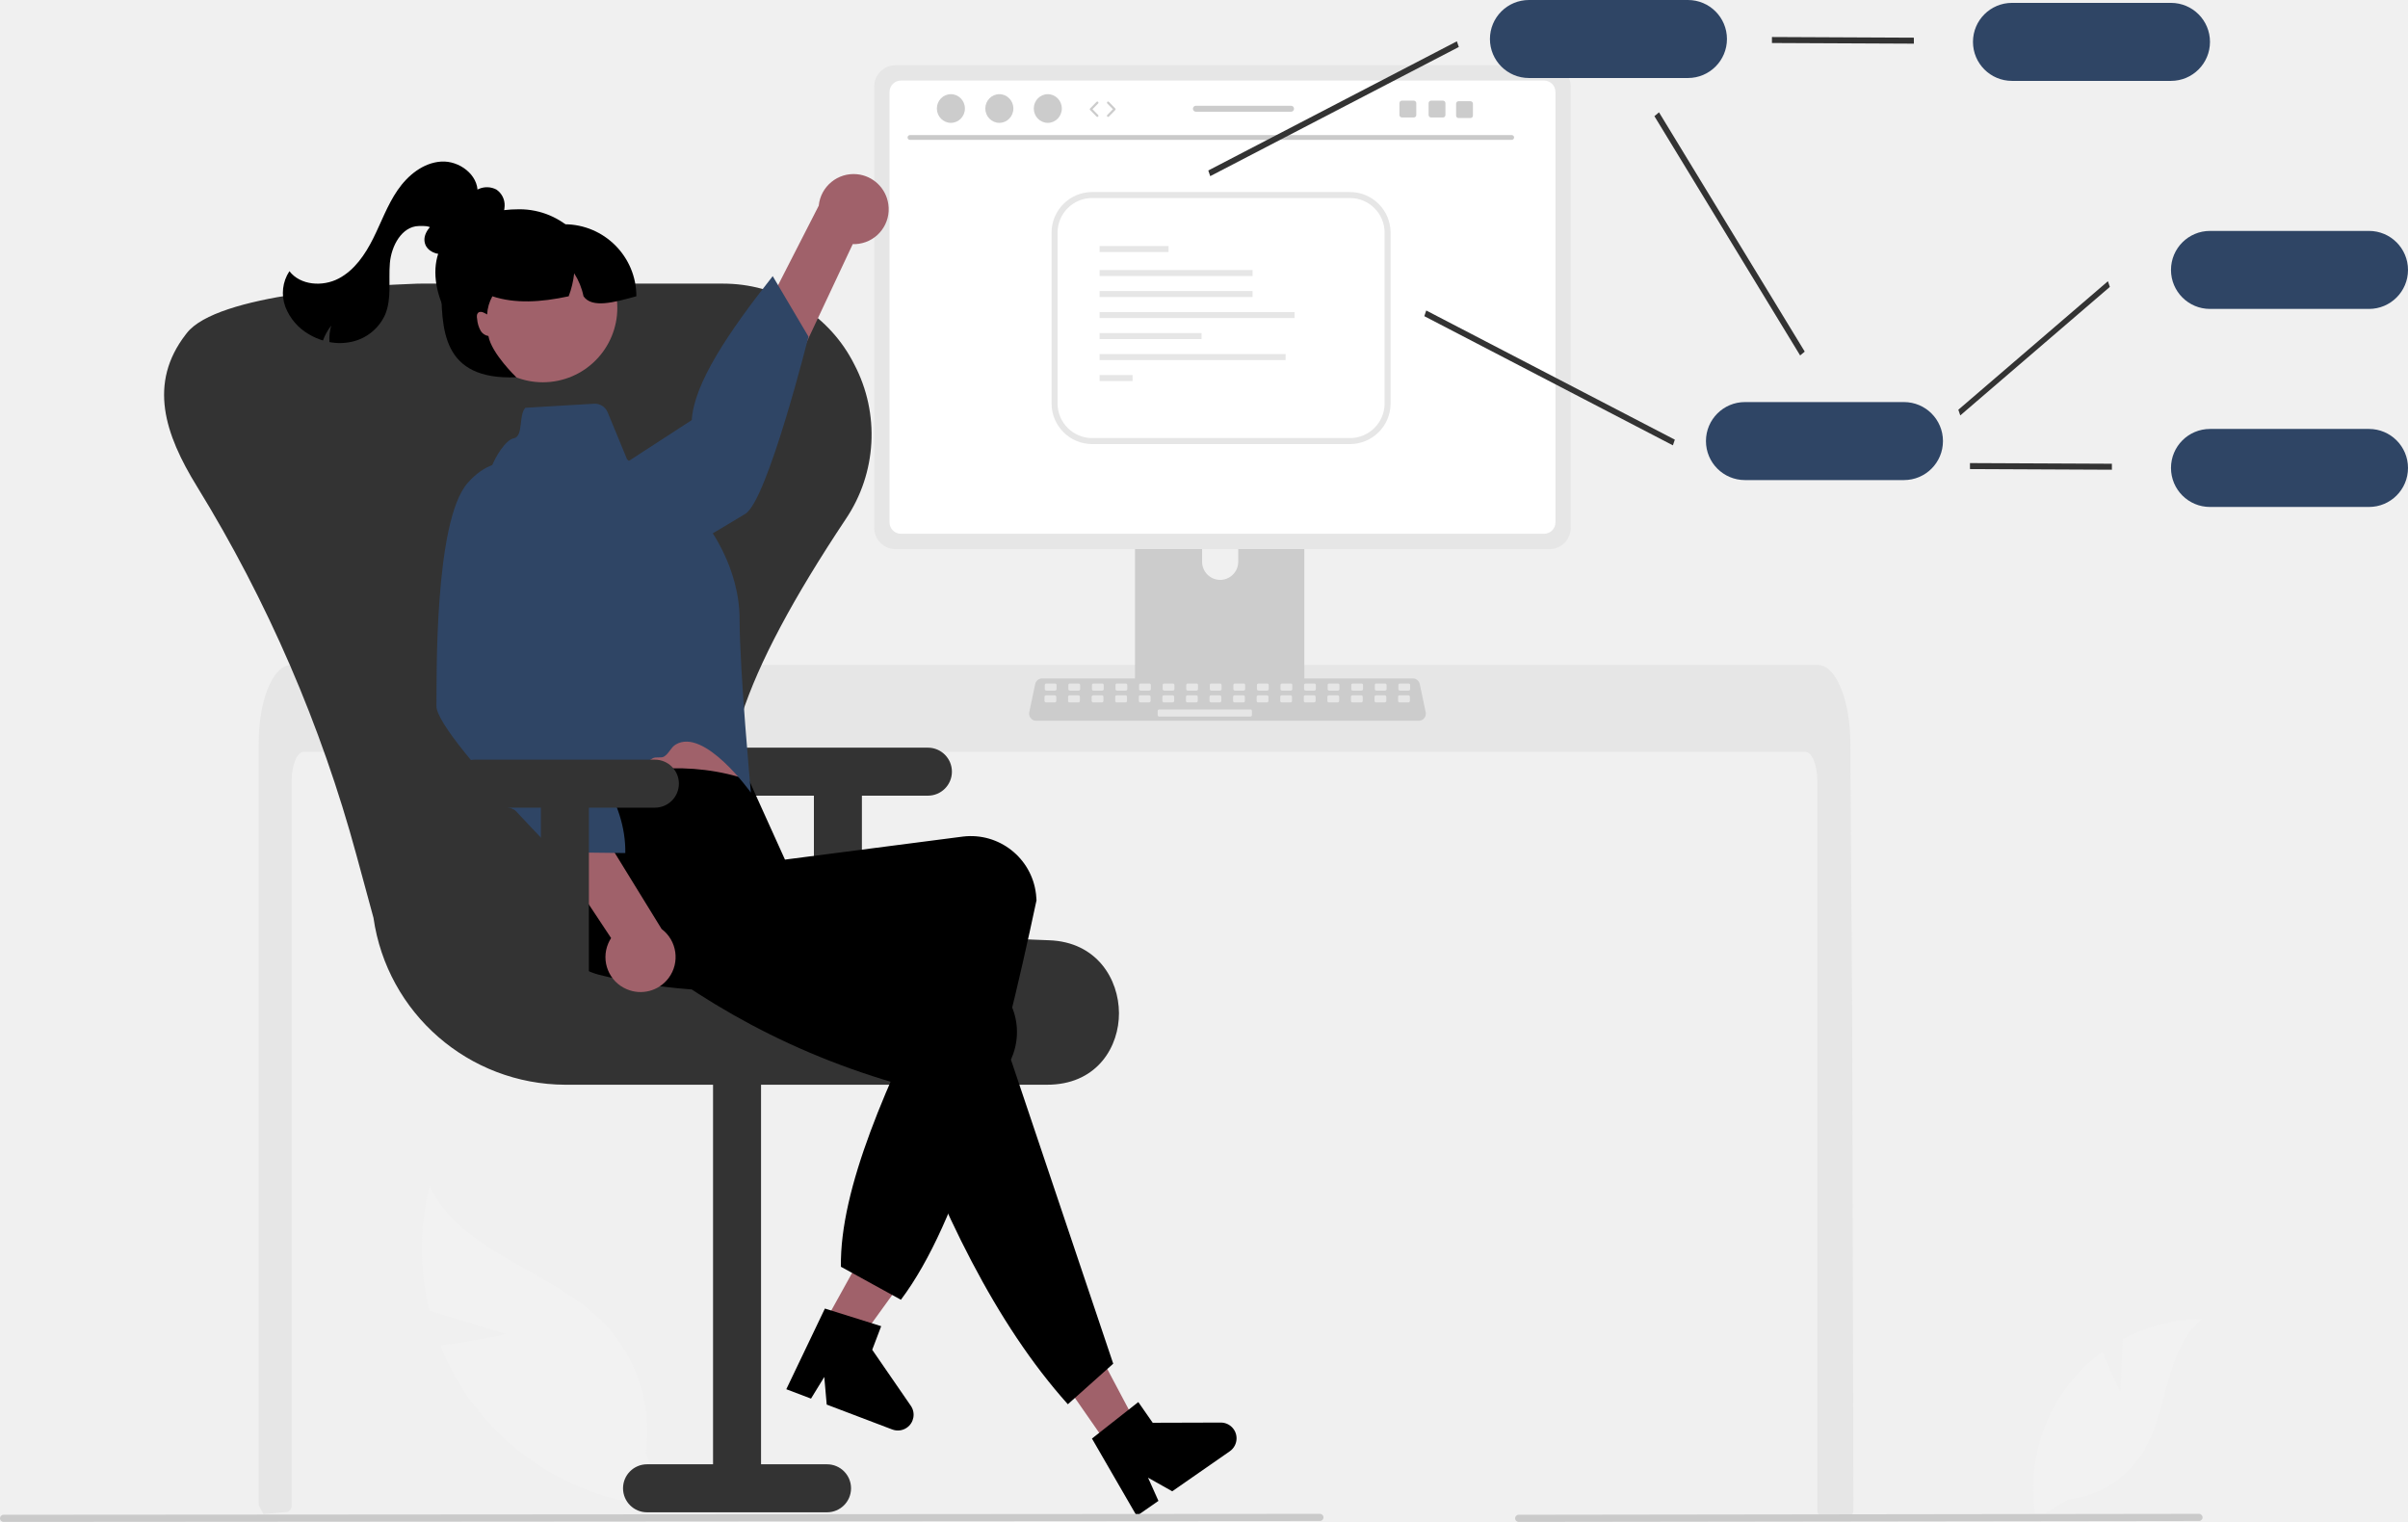
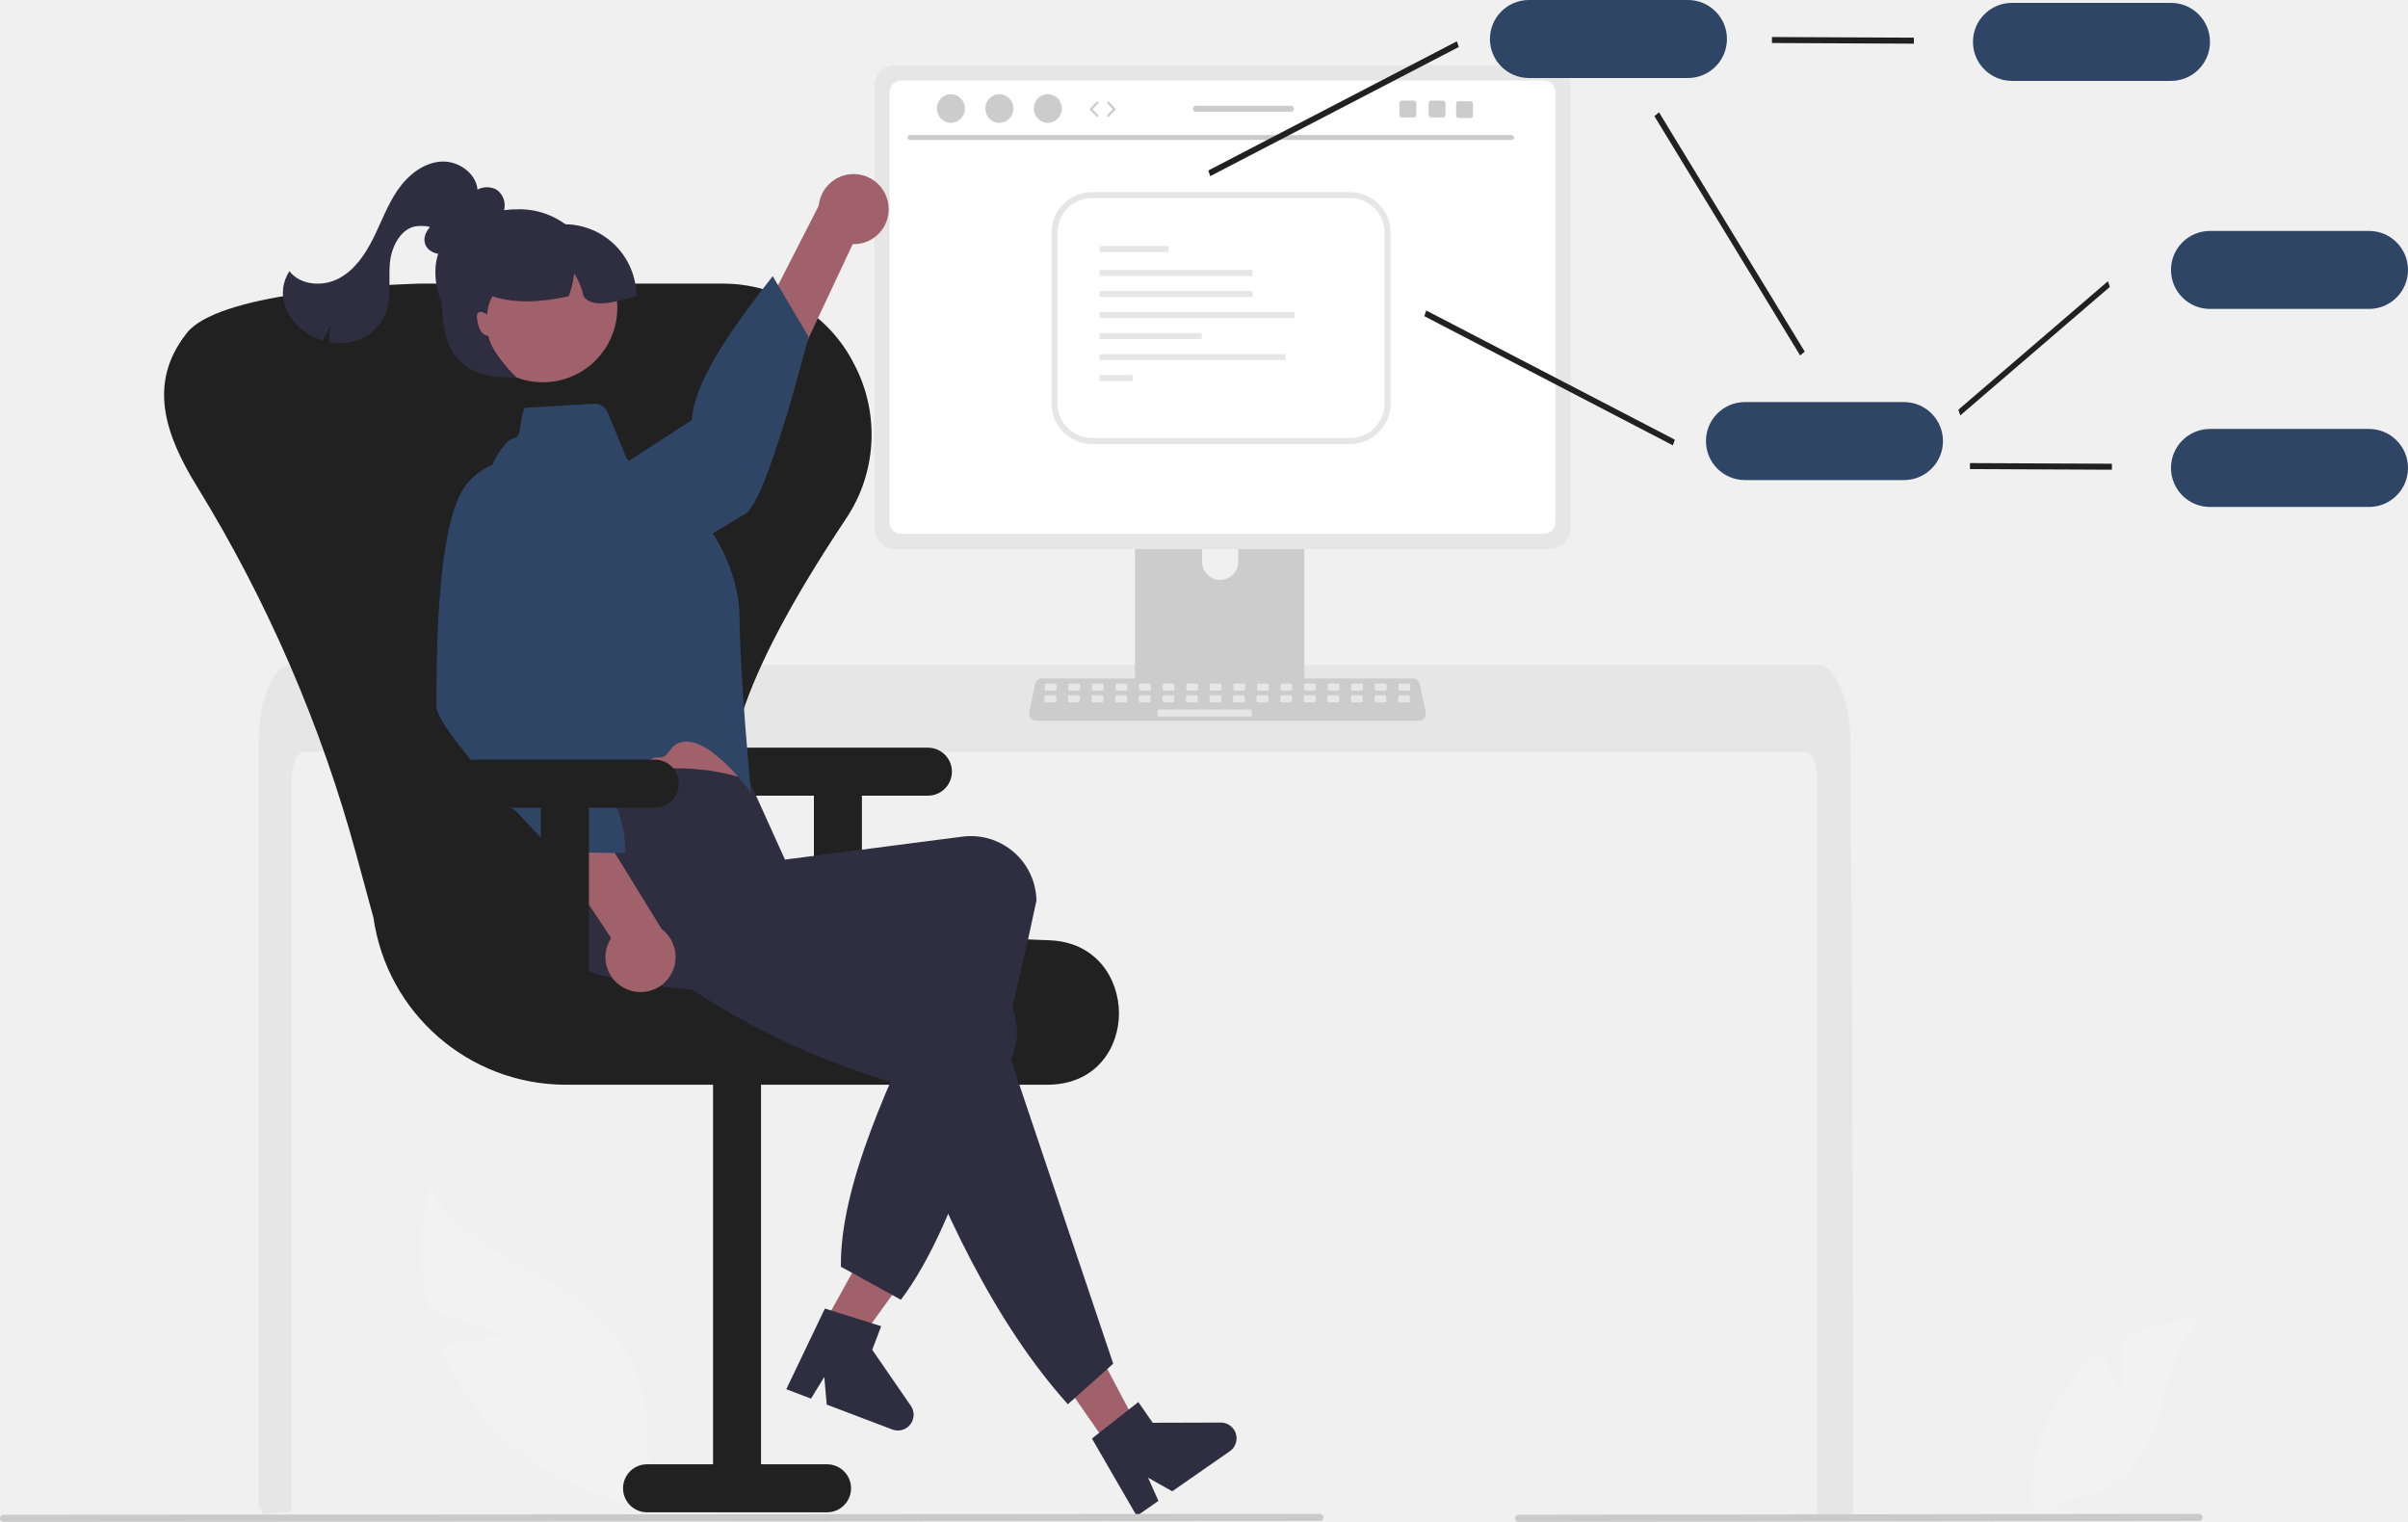
<svg xmlns="http://www.w3.org/2000/svg" width="802.611" height="507.219" viewBox="0 0 802.611 507.219">
  <path d="M706.756,463.869l.782-17.576c8.149-4.356,17.238-6.656,26.477-6.702-12.717,10.397-11.127,30.438-19.749,44.419-5.515,8.791-14.728,14.597-25.038,15.779l-10.642,6.516c-2.955-16.475,1.452-33.417,12.06-46.364,2.976-3.56,6.389-6.73,10.157-9.438,2.549,6.72,5.954,13.366,5.954,13.366Z" fill="#f2f2f2" />
  <path d="M168.805,444.609l-25.68-7.775c-3.368-13.683-3.345-27.982,.067-41.654,10.575,22.709,40.792,27.909,58.207,45.916,10.915,11.461,16.026,27.264,13.888,42.946l5.621,18.181c-25.46-1.838-48.839-14.732-63.977-35.285-4.14-5.739-7.54-11.976-10.122-18.565,10.892-1.235,21.996-3.764,21.996-3.764Z" fill="#f2f2f2" />
  <path d="M617.773,503.43c-.004,.532-.215,1.042-.59,1.42-.374,.373-.882,.582-1.41,.58h-8.04c-1.101,.004-1.996-.885-2-1.986v-243.154c0-5.36-1.8-9.71-4.01-9.72H101.233c-2.22,.01-4.01,4.36-4.02,9.72v241.65c-.003,1.029-.785,1.889-1.81,1.99-1.62,.16-3.24,.3-4.85,.43-.04,0-.08,.01-.12,.01-.88,.08-1.76,.14-2.64,.21h-.01c-.46-.83-.9-1.68-1.35-2.53-.144-.289-.22-.607-.22-.93V247.68c0-1.48,.06-2.97,.16-4.44,.143-2.019,.393-4.028,.75-6.02,1.69-9.29,5.51-15.58,9.85-15.6h509c.633,.004,1.259,.137,1.84,.39,.853,.377,1.624,.917,2.27,1.59,.877,.912,1.627,1.938,2.23,3.05,2.14,3.77,3.67,9.39,4.21,15.93,0,.06,.01,.12,.01,.18,.14,1.62,.21,3.27,.2,4.92l.14,21.43,.09,12.78,.27,40.1,.1,14.24,.44,167.2Z" fill="#e6e6e6" />
  <path d="M432.024,147.486h-51.006c-1.503,.002-2.719,1.222-2.717,2.724v80.574h56.447v-80.574c.001-1.504-1.218-2.724-2.721-2.724h-.003Zm-25.331,45.781c-3.32-.015-6.007-2.703-6.023-6.023v-9.293c0-3.326,2.697-6.023,6.023-6.023s6.023,2.697,6.023,6.023v9.293c-.015,3.32-2.703,6.007-6.023,6.023Z" fill="#ccc" />
-   <path d="M378.126,228.207v7.774c.002,.839,.681,1.518,1.52,1.52h53.758c.838-.004,1.516-.682,1.52-1.52v-7.774h-56.797Z" fill="#333333" />
+   <path d="M378.126,228.207v7.774c.002,.839,.681,1.518,1.52,1.52h53.758c.838-.004,1.516-.682,1.52-1.52v-7.774h-56.797Z" fill="#212121" />
  <path d="M516.484,21.742h-218.029c-3.9,.006-7.06,3.166-7.066,7.066V175.935c.004,3.901,3.165,7.063,7.066,7.066h218.029c3.901-.004,7.063-3.165,7.066-7.066V28.808c-.006-3.9-3.166-7.06-7.066-7.066Z" fill="#e6e6e6" />
  <path d="M514.664,26.846h-214.388c-2.088,.005-3.779,1.699-3.779,3.787V174.113c.004,2.086,1.693,3.776,3.779,3.779h214.388c2.086-.004,3.776-1.693,3.779-3.779V30.633c-0-2.088-1.691-3.782-3.779-3.787Z" fill="#fff" />
  <path d="M472.905,240.206h-127.549c-1.296,0-2.346-1.051-2.346-2.346,0-.162,.017-.324,.05-.483l1.979-9.4c.232-1.083,1.188-1.859,2.296-1.863h123.591c1.108,.004,2.064,.779,2.296,1.863l1.979,9.4c.267,1.268-.545,2.512-1.813,2.779-.159,.033-.321,.05-.483,.05Z" fill="#ccc" />
  <rect x="348.241" y="227.806" width="3.928" height="2.357" rx=".488" ry=".488" fill="#e6e6e6" />
  <rect x="356.098" y="227.806" width="3.928" height="2.357" rx=".488" ry=".488" fill="#e6e6e6" />
  <rect x="363.954" y="227.806" width="3.928" height="2.357" rx=".488" ry=".488" fill="#e6e6e6" />
  <rect x="371.811" y="227.806" width="3.928" height="2.357" rx=".488" ry=".488" fill="#e6e6e6" />
  <rect x="379.668" y="227.806" width="3.928" height="2.357" rx=".488" ry=".488" fill="#e6e6e6" />
  <rect x="387.525" y="227.806" width="3.928" height="2.357" rx=".488" ry=".488" fill="#e6e6e6" />
  <rect x="395.382" y="227.806" width="3.928" height="2.357" rx=".488" ry=".488" fill="#e6e6e6" />
  <rect x="403.238" y="227.806" width="3.928" height="2.357" rx=".488" ry=".488" fill="#e6e6e6" />
  <rect x="411.095" y="227.806" width="3.928" height="2.357" rx=".488" ry=".488" fill="#e6e6e6" />
  <rect x="418.952" y="227.806" width="3.928" height="2.357" rx=".488" ry=".488" fill="#e6e6e6" />
  <rect x="426.809" y="227.806" width="3.928" height="2.357" rx=".488" ry=".488" fill="#e6e6e6" />
  <rect x="434.665" y="227.806" width="3.928" height="2.357" rx=".488" ry=".488" fill="#e6e6e6" />
  <rect x="442.522" y="227.806" width="3.928" height="2.357" rx=".488" ry=".488" fill="#e6e6e6" />
  <rect x="450.379" y="227.806" width="3.928" height="2.357" rx=".488" ry=".488" fill="#e6e6e6" />
  <rect x="458.236" y="227.806" width="3.928" height="2.357" rx=".488" ry=".488" fill="#e6e6e6" />
  <rect x="466.092" y="227.806" width="3.928" height="2.357" rx=".488" ry=".488" fill="#e6e6e6" />
  <rect x="348.148" y="231.735" width="3.928" height="2.357" rx=".488" ry=".488" fill="#e6e6e6" />
  <rect x="356.005" y="231.735" width="3.928" height="2.357" rx=".488" ry=".488" fill="#e6e6e6" />
  <rect x="363.862" y="231.735" width="3.928" height="2.357" rx=".488" ry=".488" fill="#e6e6e6" />
  <rect x="371.718" y="231.735" width="3.928" height="2.357" rx=".488" ry=".488" fill="#e6e6e6" />
  <rect x="379.575" y="231.735" width="3.928" height="2.357" rx=".488" ry=".488" fill="#e6e6e6" />
  <rect x="387.432" y="231.735" width="3.928" height="2.357" rx=".488" ry=".488" fill="#e6e6e6" />
  <rect x="395.289" y="231.735" width="3.928" height="2.357" rx=".488" ry=".488" fill="#e6e6e6" />
  <rect x="403.145" y="231.735" width="3.928" height="2.357" rx=".488" ry=".488" fill="#e6e6e6" />
  <rect x="411.002" y="231.735" width="3.928" height="2.357" rx=".488" ry=".488" fill="#e6e6e6" />
  <rect x="418.859" y="231.735" width="3.928" height="2.357" rx=".488" ry=".488" fill="#e6e6e6" />
  <rect x="426.716" y="231.735" width="3.928" height="2.357" rx=".488" ry=".488" fill="#e6e6e6" />
  <rect x="434.572" y="231.735" width="3.928" height="2.357" rx=".488" ry=".488" fill="#e6e6e6" />
  <rect x="442.429" y="231.735" width="3.928" height="2.357" rx=".488" ry=".488" fill="#e6e6e6" />
  <rect x="450.286" y="231.735" width="3.928" height="2.357" rx=".488" ry=".488" fill="#e6e6e6" />
  <rect x="458.143" y="231.735" width="3.928" height="2.357" rx=".488" ry=".488" fill="#e6e6e6" />
  <rect x="466" y="231.735" width="3.928" height="2.357" rx=".488" ry=".488" fill="#e6e6e6" />
  <rect x="385.861" y="236.449" width="31.427" height="2.357" rx=".488" ry=".488" fill="#e6e6e6" />
  <path d="M503.887,46.614h-200.602c-.441-.01-.79-.375-.78-.815,.009-.427,.353-.771,.78-.78h200.602c.441,.01,.79,.375,.78,.815-.009,.427-.353,.771-.78,.78Z" fill="#cacaca" />
  <ellipse cx="316.941" cy="36.166" rx="4.675" ry="4.779" fill="#ccc" />
  <ellipse cx="333.092" cy="36.166" rx="4.675" ry="4.779" fill="#ccc" />
  <ellipse cx="349.242" cy="36.166" rx="4.675" ry="4.779" fill="#ccc" />
-   <polygon points="403.381 58.71 402.733 56.817 485.591 13.765 486.238 15.658 403.381 58.71" fill="#333333" />
-   <polygon points="653.381 138.452 652.733 136.559 702.591 93.725 703.238 95.617 653.381 138.452" fill="#333333" />
-   <polygon points="557.591 148.423 474.733 105.371 475.381 103.478 558.238 146.53 557.591 148.423" fill="#333333" />
-   <polygon points="600.006 118.465 551.431 38.719 552.966 37.436 601.54 117.182 600.006 118.465" fill="#333333" />
-   <polygon points="637.914 14.554 590.607 14.336 590.607 12.336 637.914 12.554 637.914 14.554" fill="#333333" />
+   <polygon points="403.381 58.71 402.733 56.817 485.591 13.765 486.238 15.658 403.381 58.71" fill="#212121" />
+   <polygon points="653.381 138.452 652.733 136.559 702.591 93.725 703.238 95.617 653.381 138.452" fill="#212121" />
+   <polygon points="557.591 148.423 474.733 105.371 475.381 103.478 558.238 146.53 557.591 148.423" fill="#212121" />
+   <polygon points="600.006 118.465 551.431 38.719 552.966 37.436 601.54 117.182 600.006 118.465" fill="#212121" />
+   <polygon points="637.914 14.554 590.607 14.336 590.607 12.336 637.914 12.554 637.914 14.554" fill="#212121" />
  <path d="M723.611,26.959h-53c-7.18,0-13-5.82-13-13s5.82-13,13-13h53c7.18,0,13,5.82,13,13s-5.82,13-13,13h0Z" fill="#2f4565" />
  <path d="M789.611,102.959h-53c-7.18,0-13-5.82-13-13s5.82-13,13-13h53c7.18,0,13,5.82,13,13s-5.82,13-13,13Z" fill="#2f4565" />
-   <polygon points="703.914 156.553 656.607 156.336 656.607 154.336 703.914 154.553 703.914 156.553" fill="#333333" />
+   <polygon points="703.914 156.553 656.607 156.336 656.607 154.336 703.914 154.553 703.914 156.553" fill="#212121" />
  <path d="M789.611,168.959h-53c-7.18,0-13-5.82-13-13s5.82-13,13-13h53c7.18,0,13,5.82,13,13s-5.82,13-13,13Z" fill="#2f4565" />
  <path d="M634.611,160h-53c-7.18,0-13-5.82-13-13s5.82-13,13-13h53c7.18,0,13,5.82,13,13s-5.82,13-13,13Z" fill="#2f4565" />
  <path d="M562.611,26h-53c-7.18,0-13-5.82-13-13s5.82-13,13-13h53c7.18,0,13,5.82,13,13s-5.82,13-13,13Z" fill="#2f4565" />
-   <path d="M309.283,249.18h-60c-4.418,0-8,3.582-8,8s3.582,8,8,8h22v62h16v-62h22c4.418,0,8-3.582,8-8s-3.582-8-8-8Z" fill="#333333" />
-   <path d="M348.884,361.517H188.401c-32.159-.118-59.366-23.8-63.916-55.636l-5.681-20.896c-11.758-43.3-29.667-84.69-53.181-122.903-10.747-17.454-16.279-34.349-3.715-50.615,.107-.139,.212-.275,.316-.41,10.077-13.116,60.234-15.956,76.585-16.508,.646-.022,1.294-.033,1.945-.033h99.819c.651,0,1.3,.011,1.945,.033,17.958,.523,34.18,10.863,42.236,26.921,8.597,16.395,7.5,36.185-2.856,51.53-35.063,52.671-45.799,85.697-34.808,107.085,10.631,20.688,43.22,31.265,102.559,33.285,15.946,.543,23.265,12.96,23.316,24.267,.05,11.015-6.986,23.176-22.553,23.848-.506,.021-1.015,.032-1.528,.032Z" fill="#333333" />
-   <path d="M215.663,504.017h60c4.418,0,8-3.582,8-8s-3.582-8-8-8h-22v-135h-16v135h-22c-4.418,0-8,3.582-8,8s3.582,8,8,8Z" fill="#333333" />
+   <path d="M309.283,249.18h-60c-4.418,0-8,3.582-8,8s3.582,8,8,8h22v62h16v-62h22c4.418,0,8-3.582,8-8s-3.582-8-8-8Z" fill="#212121" />
+   <path d="M348.884,361.517H188.401c-32.159-.118-59.366-23.8-63.916-55.636l-5.681-20.896c-11.758-43.3-29.667-84.69-53.181-122.903-10.747-17.454-16.279-34.349-3.715-50.615,.107-.139,.212-.275,.316-.41,10.077-13.116,60.234-15.956,76.585-16.508,.646-.022,1.294-.033,1.945-.033h99.819c.651,0,1.3,.011,1.945,.033,17.958,.523,34.18,10.863,42.236,26.921,8.597,16.395,7.5,36.185-2.856,51.53-35.063,52.671-45.799,85.697-34.808,107.085,10.631,20.688,43.22,31.265,102.559,33.285,15.946,.543,23.265,12.96,23.316,24.267,.05,11.015-6.986,23.176-22.553,23.848-.506,.021-1.015,.032-1.528,.032Z" fill="#212121" />
+   <path d="M215.663,504.017h60c4.418,0,8-3.582,8-8s-3.582-8-8-8h-22v-135h-16v135h-22c-4.418,0-8,3.582-8,8s3.582,8,8,8Z" fill="#212121" />
  <polygon points="269.969 449.592 280.305 455.206 307.667 417.375 292.411 409.088 269.969 449.592" fill="#a0616a" />
-   <path d="M274.944,436.111l18.764,5.876-2.987,7.861,12.867,18.675c1.646,2.389,1.044,5.66-1.344,7.306-1.421,.98-3.233,1.198-4.847,.585l-21.844-8.299-.811-9.206-4.424,7.217-8.236-3.129,12.862-26.885Z" fill="000000" />
+   <path d="M274.944,436.111l18.764,5.876-2.987,7.861,12.867,18.675c1.646,2.389,1.044,5.66-1.344,7.306-1.421,.98-3.233,1.198-4.847,.585l-21.844-8.299-.811-9.206-4.424,7.217-8.236-3.129,12.862-26.885Z" fill="#2f2e41" />
  <path d="M296.084,68.076c.926,6.347-3.469,12.243-9.816,13.169-.677,.099-1.361,.137-2.045,.116l-39.851,84.795-12.499-17.43,41.024-80.181c.63-6.418,6.344-11.11,12.763-10.48,5.37,.527,9.68,4.666,10.424,10.011v0Z" fill="#a0616a" />
  <path d="M163.835,183.301s-1.068,14.814,15.685,17.719,61.539-25.415,68.894-29.764,21.062-59.061,21.062-59.061l-11.92-20.162c-14.717,18.617-26.275,35.784-26.977,47.97l-66.744,43.297Z" fill="#2f4565" />
  <path d="M183.175,234.327l3.618,15.546s.036,14.335,2.574,16.978c2.521,2.631,57.955-2.651,57.955-2.651,0,0-5.877-23.1-5.799-40.578l-58.349,10.706Z" fill="#a0616a" />
-   <path d="M300.283,433.18l-20-11c-.38-26.025,15.273-61.243,33.84-98.132-41.523,7.141-80.696,9.429-114.579,.79-11.574-3.057-18.55-14.84-15.663-26.458,.132-.548,.284-1.091,.458-1.627,4.055-12.372-5.038-20.128,3.326-33.736,21.996-7.512,42.892-9.634,62-3l11.972,26.471,59.343-7.679c12-1.435,22.89,7.13,24.325,19.13,.007,.055,.013,.109,.019,.164,.08,.644,.132,1.291,.156,1.94-11.999,56.253-25.454,106.869-45.196,133.137Z" fill="000000" />
+   <path d="M300.283,433.18l-20-11c-.38-26.025,15.273-61.243,33.84-98.132-41.523,7.141-80.696,9.429-114.579,.79-11.574-3.057-18.55-14.84-15.663-26.458,.132-.548,.284-1.091,.458-1.627,4.055-12.372-5.038-20.128,3.326-33.736,21.996-7.512,42.892-9.634,62-3l11.972,26.471,59.343-7.679c12-1.435,22.89,7.13,24.325,19.13,.007,.055,.013,.109,.019,.164,.08,.644,.132,1.291,.156,1.94-11.999,56.253-25.454,106.869-45.196,133.137Z" fill="#2f2e41" />
  <path d="M175.12,135.904l22.861-1.35c1.976-.117,3.809,1.033,4.564,2.863l6.46,15.662,26.85,22.192s10.631,13.528,10.655,30.999,3.772,57.91,3.772,57.91c0,0-15.515-21.839-25.091-16.03-1.629,.988-2.202,3.009-3.909,4.03-.851,.509-2.818,.014-3.677,.525-13.196,7.833-26.958,15.486-28.244,14.145-2.525-2.635-5.587-16.098-5.587-16.098l-20.926-76.887c-2.297-8.191-.812-16.98,4.049-23.962,1.462-2.058,2.994-3.59,4.417-3.843,3.196-.681,1.496-7.844,3.806-10.156Z" fill="#2f4565" />
  <polygon points="369.589 482.16 379.239 475.451 357.378 434.207 343.136 444.109 369.589 482.16" fill="#a0616a" />
-   <path d="M371.048,454.486l-15.124,13.518c-24.048-26.796-42.227-64.376-57.633-107.053-40.366-11.822-70.807-30.888-97.382-53.526-9.015-7.629-15.774-17.429-8.085-26.721,.359-.434,.735-.855,1.126-1.26,9.078-9.33,32.101-7.552,45.585-16.1l30.121,32.196-1.895,8.632,56.577,19.165c11.389,3.992,17.387,16.46,13.395,27.85-.02,.056-.039,.112-.059,.167-.212,.614-.45,1.217-.714,1.811l34.087,101.321Z" fill="000000" />
-   <path d="M363.963,479.44l15.447-12.165,4.8,6.905,22.678-.069c2.901-.009,5.26,2.335,5.269,5.236,.005,1.726-.837,3.345-2.255,4.33l-19.187,13.338-8.055-4.531,3.457,7.728-7.234,5.029-14.92-25.8Z" fill="000000" />
+   <path d="M371.048,454.486l-15.124,13.518c-24.048-26.796-42.227-64.376-57.633-107.053-40.366-11.822-70.807-30.888-97.382-53.526-9.015-7.629-15.774-17.429-8.085-26.721,.359-.434,.735-.855,1.126-1.26,9.078-9.33,32.101-7.552,45.585-16.1l30.121,32.196-1.895,8.632,56.577,19.165c11.389,3.992,17.387,16.46,13.395,27.85-.02,.056-.039,.112-.059,.167-.212,.614-.45,1.217-.714,1.811l34.087,101.321Z" fill="#2f2e41" />
+   <path d="M363.963,479.44l15.447-12.165,4.8,6.905,22.678-.069c2.901-.009,5.26,2.335,5.269,5.236,.005,1.726-.837,3.345-2.255,4.33l-19.187,13.338-8.055-4.531,3.457,7.728-7.234,5.029-14.92-25.8Z" fill="#2f2e41" />
  <path d="M208.878,329.673c-5.905-2.506-8.66-9.324-6.153-15.229,.267-.63,.59-1.234,.963-1.807l-51.754-78.102,21.386-1.626,47.202,76.707c5.157,3.873,6.198,11.193,2.325,16.35-3.241,4.315-9.016,5.848-13.969,3.707v0Z" fill="#a0616a" />
  <path d="M179.121,156.811s-12.103-8.608-23.289,4.198-10.252,65.787-10.357,74.331c-.033,2.675,3.83,8.448,9.153,15.117,2.39,2.994,5.073,6.168,7.831,9.323,1.596,1.826,.221,5.626,1.823,7.401,1.593,1.765,6.164,1.505,7.68,3.143,7.194,7.775,13.039,13.694,13.039,13.694l23.42,.288c.264-17.41-11.659-32.951-26.976-47.97l-2.324-79.524Z" fill="#2f4565" />
-   <path d="M155.514,81.008c-2.217,1.6-4.55,3.249-7.256,3.646s-5.873-.911-6.622-3.541c-.916-3.216,1.988-6.144,4.598-8.234l8.276-6.627c1.516-1.344,3.226-2.45,5.074-3.281,1.88-.827,4.034-.755,5.854,.196,1.809,1.221,2.854,3.293,2.763,5.474-.118,2.149-.827,4.224-2.05,5.996-3.104,4.839-8.05,8.2-13.691,9.307" fill="000000" />
-   <path d="M218.283,253.18h-60c-4.418,0-8,3.582-8,8s3.582,8,8,8h22v62h16v-62h22c4.418,0,8-3.582,8-8s-3.582-8-8-8Z" fill="#333333" />
-   <path d="M159.19,64.224c.241-5.998-6.15-10.748-12.14-10.372s-11.138,4.588-14.535,9.538c-3.396,4.945-5.435,10.673-8.111,16.042s-6.237,10.626-11.553,13.409c-5.315,2.778-12.713,2.283-16.386-2.461-2.317,3.513-2.82,7.92-1.357,11.865,1.504,3.894,4.309,7.149,7.938,9.211,1.445,.857,2.988,1.535,4.596,2.021,.663-1.79,1.596-3.467,2.766-4.975-.529,1.785-.73,3.65-.596,5.507,2.478,.475,5.028,.435,7.49-.118,4.902-1.097,9.002-4.44,11.062-9.021,2.246-5.318,1.102-11.381,1.583-17.133,.476-5.753,3.943-12.321,9.716-12.415,4.396-.072,3.814,.29,6.6,3.692" fill="000000" />
-   <path d="M199.111,95.742c0,14.359-11.641,26-26,26s-28-16.641-28-31,13.641-21,28-21,26,11.641,26,26Z" fill="000000" />
+   <path d="M155.514,81.008c-2.217,1.6-4.55,3.249-7.256,3.646s-5.873-.911-6.622-3.541c-.916-3.216,1.988-6.144,4.598-8.234l8.276-6.627c1.516-1.344,3.226-2.45,5.074-3.281,1.88-.827,4.034-.755,5.854,.196,1.809,1.221,2.854,3.293,2.763,5.474-.118,2.149-.827,4.224-2.05,5.996-3.104,4.839-8.05,8.2-13.691,9.307" fill="#2f2e41" />
+   <path d="M218.283,253.18h-60c-4.418,0-8,3.582-8,8s3.582,8,8,8h22v62h16v-62h22c4.418,0,8-3.582,8-8s-3.582-8-8-8Z" fill="#212121" />
+   <path d="M159.19,64.224c.241-5.998-6.15-10.748-12.14-10.372s-11.138,4.588-14.535,9.538c-3.396,4.945-5.435,10.673-8.111,16.042s-6.237,10.626-11.553,13.409c-5.315,2.778-12.713,2.283-16.386-2.461-2.317,3.513-2.82,7.92-1.357,11.865,1.504,3.894,4.309,7.149,7.938,9.211,1.445,.857,2.988,1.535,4.596,2.021,.663-1.79,1.596-3.467,2.766-4.975-.529,1.785-.73,3.65-.596,5.507,2.478,.475,5.028,.435,7.49-.118,4.902-1.097,9.002-4.44,11.062-9.021,2.246-5.318,1.102-11.381,1.583-17.133,.476-5.753,3.943-12.321,9.716-12.415,4.396-.072,3.814,.29,6.6,3.692" fill="#2f2e41" />
+   <path d="M199.111,95.742c0,14.359-11.641,26-26,26s-28-16.641-28-31,13.641-21,28-21,26,11.641,26,26Z" fill="#2f2e41" />
  <circle cx="180.951" cy="102.598" r="24.805" transform="translate(-16.89425 38.3571) rotate(-11.56418)" fill="#a0616a" />
-   <path d="M212.111,98.742c-7.343,2.005-14.757,4.107-17.62,0-.556-2.723-1.611-5.32-3.11-7.66-.282,2.621-.897,5.195-1.83,7.66-9.277,2.016-17.948,2.498-25.44,0-1.03,1.863-1.628,3.934-1.75,6.06-.37-.233-.758-.437-1.16-.61-.482-.272-1.058-.323-1.58-.14-.361,.218-.601,.591-.65,1.01-.05,.417-.029,.84,.06,1.25,.105,1.43,.532,2.818,1.25,4.06,.574,.865,1.485,1.449,2.51,1.61,1.04,5.85,9.32,13.76,9.32,13.76-25,1-25-15.96-25-32l3-6h10v-13h28c13.253,.003,23.997,10.747,24,24Z" fill="000000" />
+   <path d="M212.111,98.742c-7.343,2.005-14.757,4.107-17.62,0-.556-2.723-1.611-5.32-3.11-7.66-.282,2.621-.897,5.195-1.83,7.66-9.277,2.016-17.948,2.498-25.44,0-1.03,1.863-1.628,3.934-1.75,6.06-.37-.233-.758-.437-1.16-.61-.482-.272-1.058-.323-1.58-.14-.361,.218-.601,.591-.65,1.01-.05,.417-.029,.84,.06,1.25,.105,1.43,.532,2.818,1.25,4.06,.574,.865,1.485,1.449,2.51,1.61,1.04,5.85,9.32,13.76,9.32,13.76-25,1-25-15.96-25-32l3-6h10v-13h28c13.253,.003,23.997,10.747,24,24Z" fill="#2f2e41" />
  <path d="M439.947,506.911l-438.75,.307c-.658,.003-1.193-.527-1.197-1.184s.527-1.193,1.184-1.197h.012l438.75-.307c.658,.002,1.189,.537,1.187,1.195-.002,.655-.532,1.185-1.187,1.187Z" fill="#cacaca" />
  <path d="M732.947,506.911l-226.75,.307c-.658,.003-1.193-.527-1.197-1.184s.527-1.193,1.185-1.197h.012l226.75-.307c.658-.002,1.192,.529,1.195,1.187s-.529,1.192-1.187,1.195h-.008Z" fill="#cacaca" />
  <path d="M449.974,148h-85.953c-7.465-.008-13.515-6.058-13.523-13.523v-56.953c.008-7.465,6.058-13.515,13.523-13.523h85.953c7.465,.008,13.515,6.058,13.523,13.523v56.953c-.008,7.465-6.058,13.515-13.524,13.523Zm-85.953-82c-6.361,.007-11.516,5.162-11.523,11.523v56.953c.007,6.361,5.162,11.516,11.523,11.523h85.953c6.361-.007,11.516-5.162,11.523-11.523v-56.953c-.007-6.361-5.162-11.516-11.523-11.523l-85.953-0Z" fill="#e6e6e6" />
  <rect x="366.498" y="82" width="22.991" height="2" fill="#e6e6e6" />
  <rect x="366.498" y="90" width="51" height="2" fill="#e6e6e6" />
  <rect x="366.498" y="97" width="51" height="2" fill="#e6e6e6" />
  <rect x="366.498" y="104" width="65" height="2" fill="#e6e6e6" />
  <rect x="366.498" y="111" width="34" height="2" fill="#e6e6e6" />
  <rect x="366.498" y="118" width="62" height="2" fill="#e6e6e6" />
  <rect x="366.498" y="125" width="11" height="2" fill="#e6e6e6" />
  <path d="M365.749,38.958c-.097,0-.194-.038-.267-.112l-2.134-2.181c-.142-.145-.142-.378,0-.523l2.134-2.181c.145-.148,.382-.15,.529-.006,.148,.144,.15,.381,.006,.529l-1.878,1.92,1.878,1.92c.144,.148,.142,.384-.006,.529-.073,.071-.167,.107-.261,.107Z" fill="#ccc" />
  <path d="M369.334,38.958c-.094,0-.189-.035-.261-.107-.148-.144-.15-.381-.006-.529l1.878-1.92-1.878-1.92c-.144-.148-.142-.384,.006-.529,.147-.145,.384-.142,.529,.006l2.134,2.181c.142,.145,.142,.378,0,.523l-2.134,2.181c-.073,.075-.17,.112-.267,.112Z" fill="#ccc" />
  <path d="M480.958,33.545h-3.967c-.452,0-.819,.366-.819,.819v3.971c0,.452,.366,.819,.819,.819h3.967c.452,0,.823-.366,.823-.819v-3.971c0-.452-.37-.819-.823-.819Z" fill="#ccc" />
  <path d="M471.235,33.545h-3.967c-.452,0-.819,.366-.819,.819v3.971c0,.452,.366,.819,.819,.819h3.967c.452,0,.823-.366,.823-.819v-3.971c0-.452-.37-.819-.823-.819Z" fill="#ccc" />
  <path d="M490.119,33.732h-3.967c-.452,0-.819,.366-.819,.819v3.971c0,.452,.366,.819,.819,.819h3.967c.452,0,.823-.366,.823-.819v-3.971c0-.452-.37-.819-.823-.819Z" fill="#ccc" />
  <path d="M430.319,35.243h-31.713c-.553,0-.998,.449-.998,.998s.445,.998,.998,.998h31.713c.55,0,.998-.449,.998-.998s-.449-.998-.998-.998Z" fill="#ccc" />
</svg>
